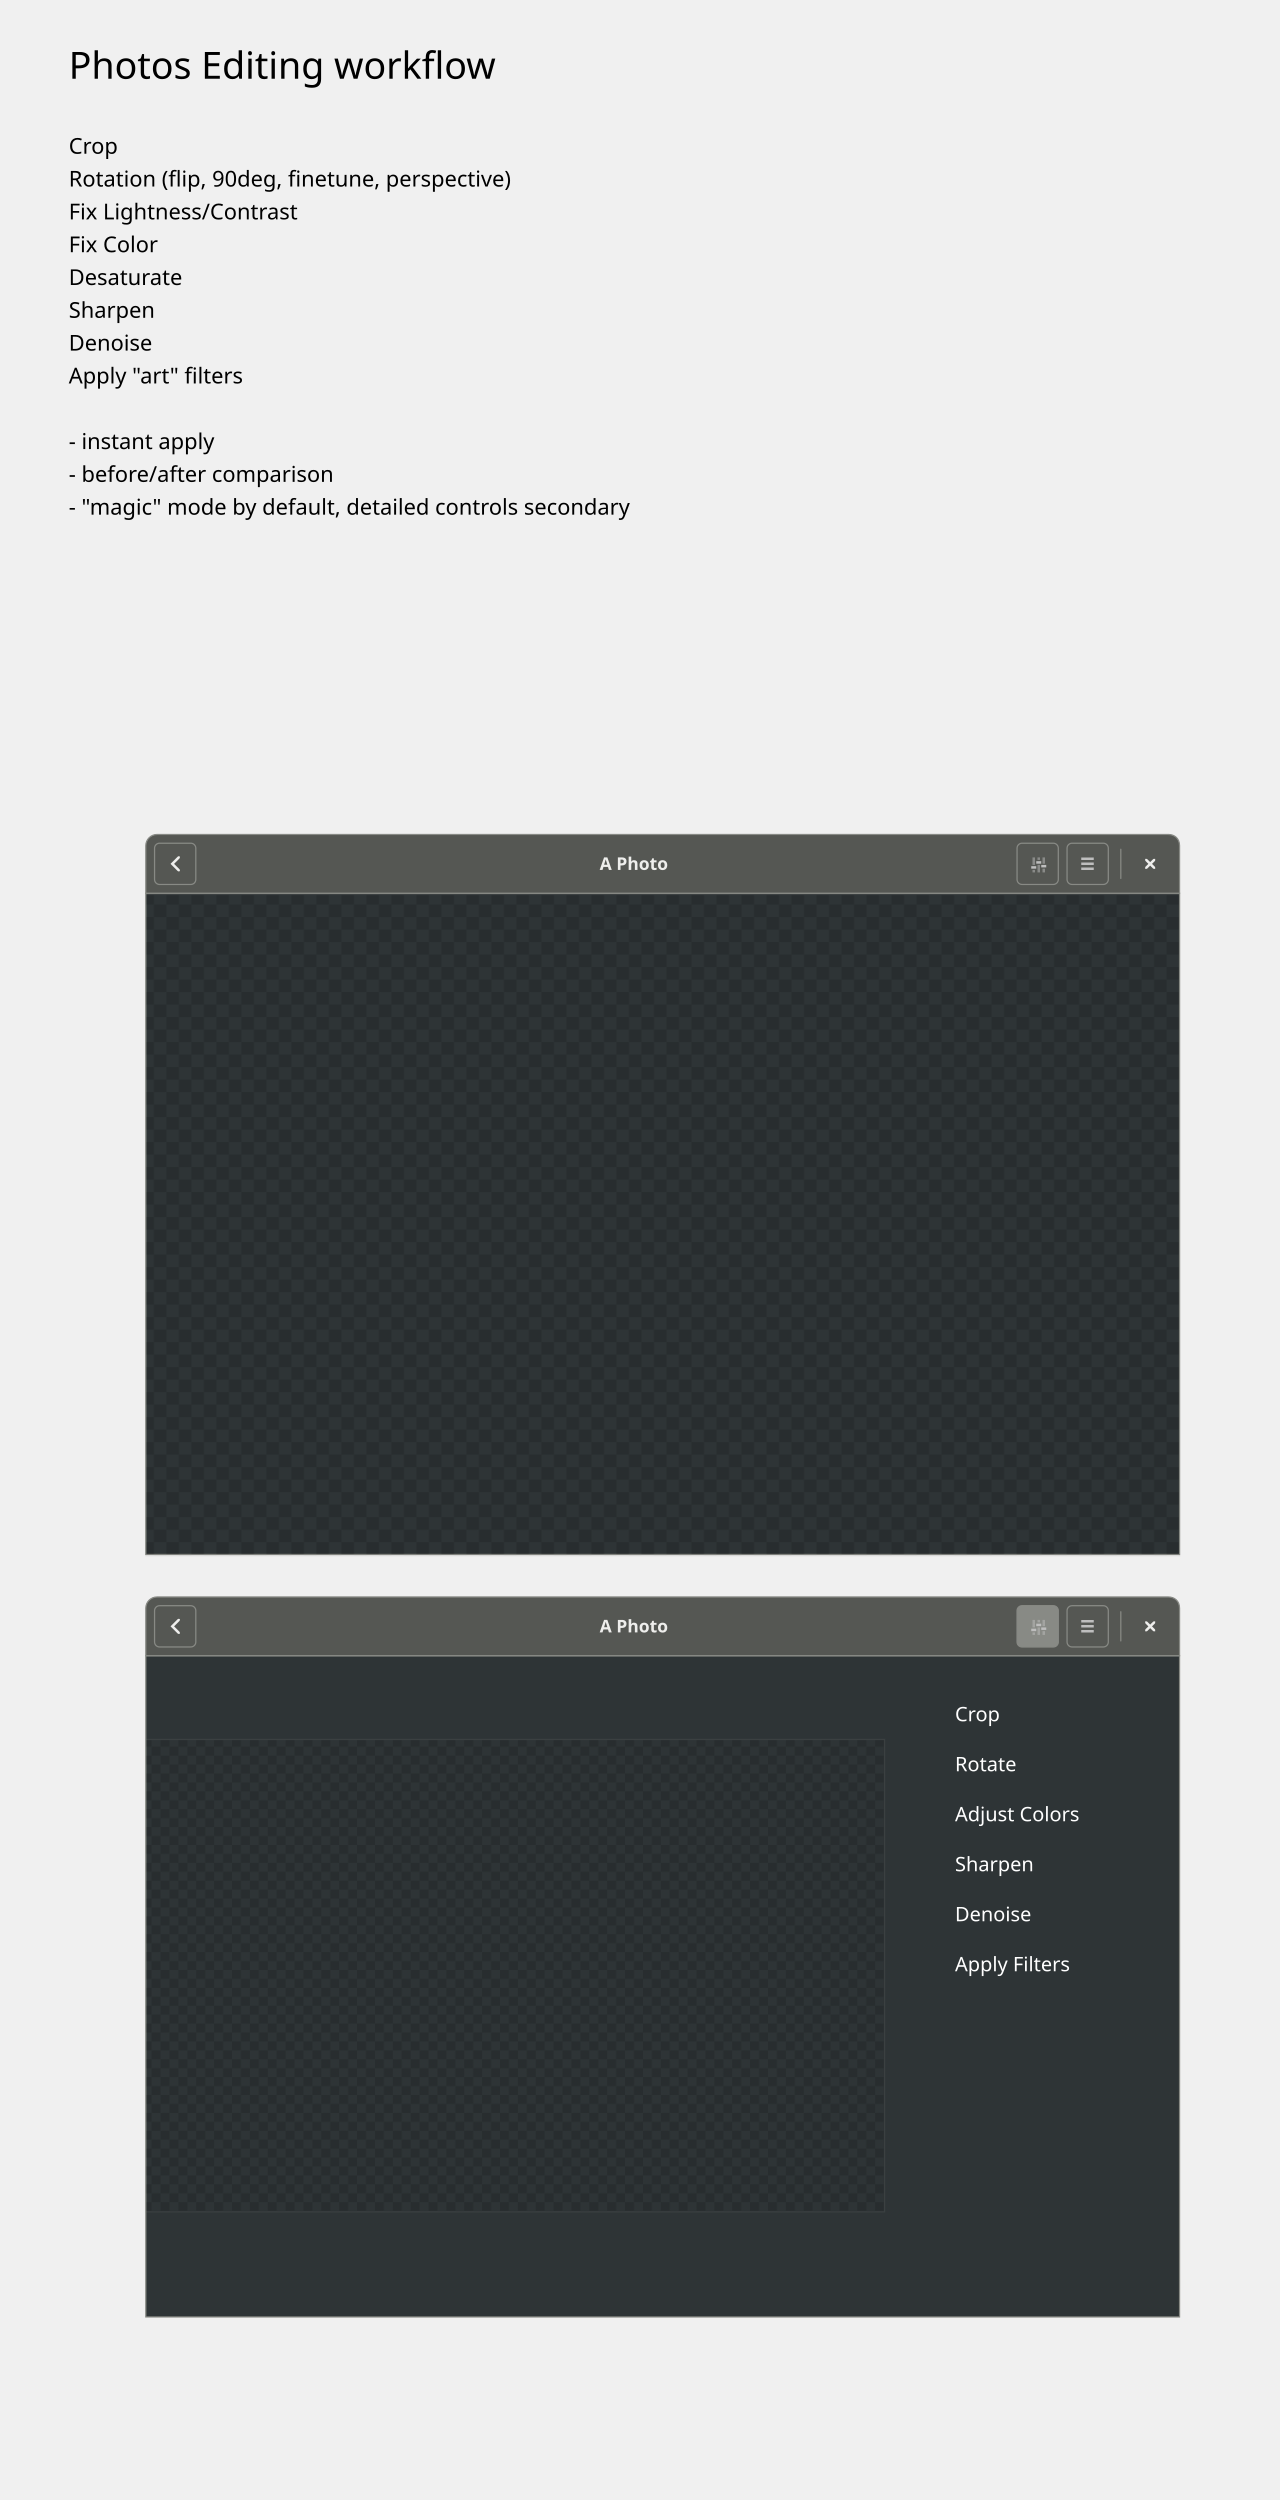
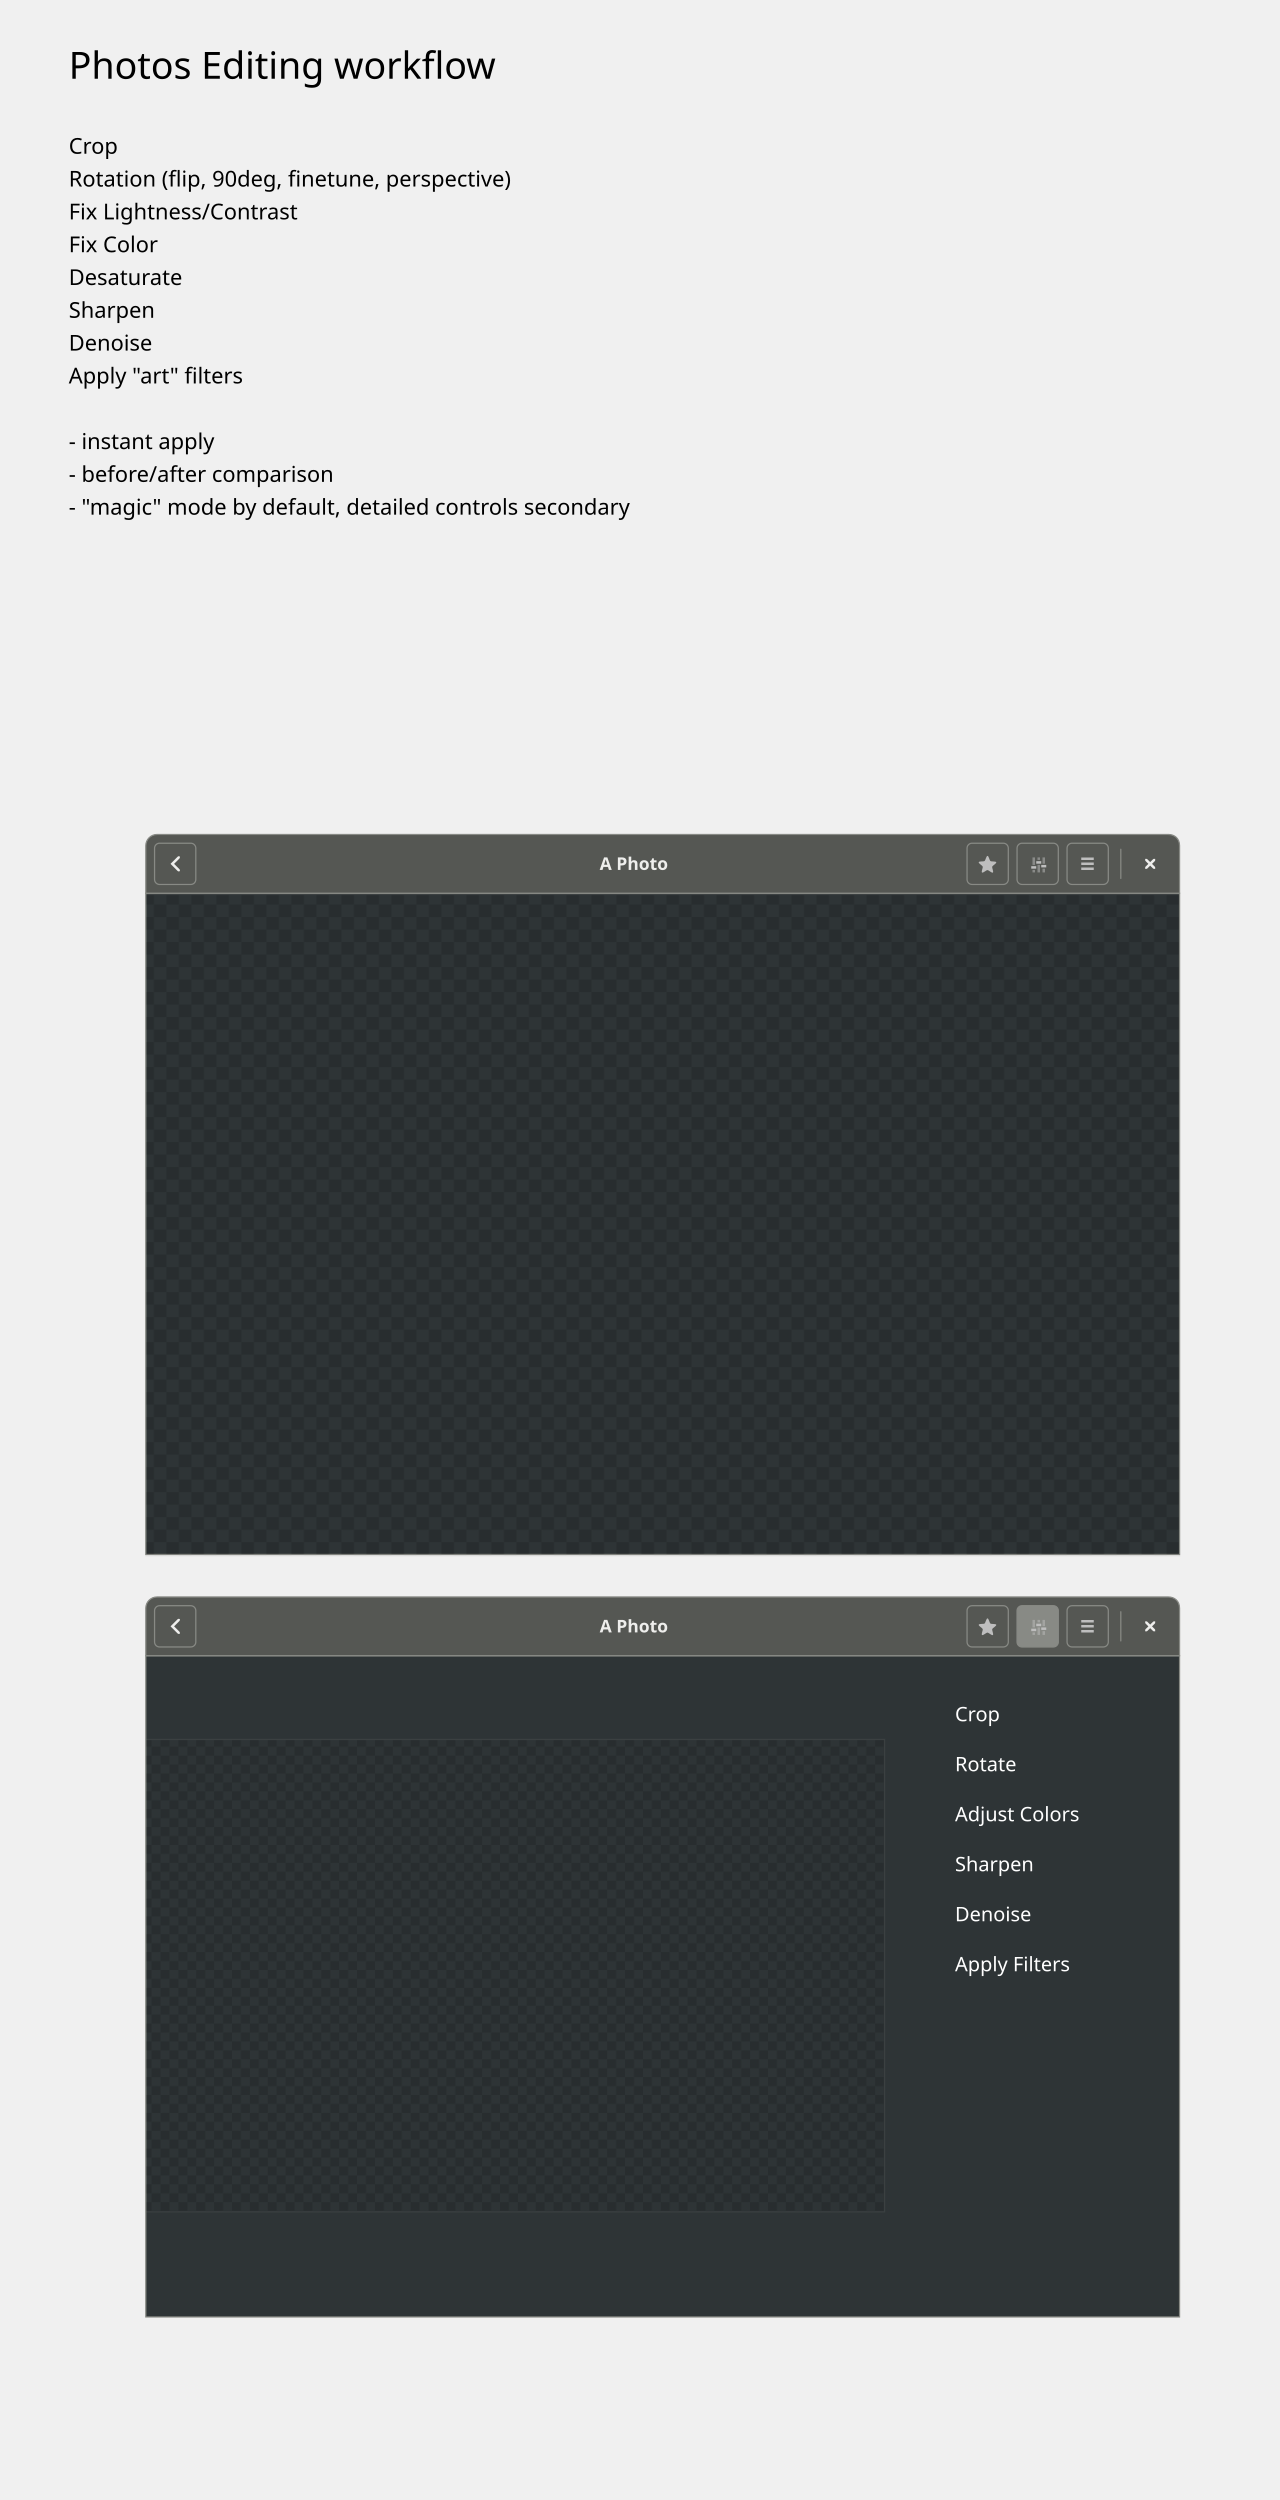
<svg xmlns="http://www.w3.org/2000/svg" xmlns:xlink="http://www.w3.org/1999/xlink" width="1024" height="2000" viewBox="0 0 1024 2000" id="svg11499" version="1.1">
  <defs id="defs11501">
    <pattern xlink:href="#pattern41901" id="pattern44504" patternTransform="matrix(7.146312,0,0,7.14437,29.53571,-1023.319)" />
    <pattern xlink:href="#pattern41901" id="pattern44502" patternTransform="matrix(10.00132,0,0,10.00132,-0.01369963,-608.4945)" />
    <pattern xlink:href="#Checkerboard" id="pattern41901" patternTransform="matrix(7.569528,0,0,7.567875,25.15541,-861.6189)" />
    <pattern id="Checkerboard" patternTransform="translate(0,0) scale(10,10)" height="2" width="2" patternUnits="userSpaceOnUse">
      <rect id="rect7819" height="1" width="1" y="0" x="0" style="fill:black;stroke:none" />
      <rect id="rect7821" height="1" width="1" y="1" x="1" style="fill:black;stroke:none" />
    </pattern>
  </defs>
  <g id="layer1" transform="translate(0,947.6376)">
    <g id="g8572" transform="translate(13.1428,4195.071)">
      <path style="display:inline;fill:#2e3436;fill-opacity:1;fill-rule:evenodd;stroke:#888a85;stroke-width:1;stroke-linecap:square;stroke-miterlimit:4;stroke-dashoffset:0;stroke-opacity:1" d="m 103.5,-3818.138 827,0 0,529 -827,0 z" id="rect8574" />
      <path style="display:inline;opacity:0.139;fill:url(#pattern44504);fill-opacity:1;fill-rule:evenodd;stroke:#888a85;stroke-width:1;stroke-linecap:square;stroke-miterlimit:4;stroke-dashoffset:0;stroke-opacity:1" d="m 103.5,-3751.138 591,0 0,377.937 -591,0 z" id="rect8576" />
      <path id="path8578" d="m 112.5,-3865.138 809,0 c 4.986,0 9,3.209 9,9 l 0,38 -9,0 -809,0 -9,0 0,-38 c 0,-4.986 4.014,-9 9,-9 z" style="display:inline;fill:#555753;fill-opacity:1;fill-rule:evenodd;stroke:#888a85;stroke-width:1;stroke-linecap:square;stroke-miterlimit:4;stroke-dashoffset:0;stroke-opacity:1" />
      <g style="display:inline;fill:#eeeeec" transform="translate(899.0016,-3849.638)" id="g8580">
        <g transform="translate(-60,-518)" id="g8582" style="display:inline;fill:#eeeeec" />
        <g style="fill:#eeeeec" transform="translate(-60,-518)" id="g8584" />
        <g style="fill:#eeeeec" transform="translate(-60,-518)" id="g8586" />
        <g style="fill:#eeeeec" transform="translate(-60,-518)" id="g8588">
          <g transform="translate(19,-242)" id="g8590" style="display:inline;fill:#eeeeec">
            <path d="m 45,764 1,0 c 0.01,-1.2e-4 0.021,-4.6e-4 0.031,0 0.255,0.011 0.51,0.129 0.688,0.312 L 49,766.594 51.312,764.312 C 51.578,764.082 51.759,764.007 52,764 l 1,0 0,1 c 0,0.286 -0.034,0.551 -0.25,0.75 l -2.281,2.281 2.25,2.25 C 52.907,770.469 53,770.735 53,771 l 0,1 -1,0 c -0.265,-10e-6 -0.531,-0.093 -0.719,-0.281 L 49,769.438 46.719,771.719 C 46.531,771.907 46.265,772 46,772 l -1,0 0,-1 c -3e-6,-0.265 0.093,-0.531 0.281,-0.719 l 2.281,-2.25 L 45.281,765.75 C 45.071,765.555 44.978,765.281 45,765 l 0,-1 z" id="path8592" style="color:#bebebe;font-style:normal;font-variant:normal;font-weight:normal;font-stretch:normal;font-size:medium;line-height:normal;font-family:'Andale Mono';-inkscape-font-specification:'Andale Mono';text-indent:0;text-align:start;text-decoration:none;text-decoration-line:none;letter-spacing:normal;word-spacing:normal;text-transform:none;direction:ltr;block-progression:tb;writing-mode:lr-tb;text-anchor:start;display:inline;overflow:visible;visibility:visible;fill:#eeeeec;fill-opacity:1;fill-rule:nonzero;stroke:none;stroke-width:1.781;marker:none;enable-background:new" />
          </g>
        </g>
        <g style="fill:#eeeeec" transform="translate(-60,-518)" id="g8594" />
        <g style="fill:#eeeeec" transform="translate(-60,-518)" id="g8596" />
        <g style="fill:#eeeeec" transform="translate(-60,-518)" id="g8598" />
      </g>
      <path id="path8600" d="m 883.503,-3853.287 0,23.299" style="display:inline;fill:#888a85;stroke:#888a85;stroke-width:1;stroke-linecap:round;stroke-linejoin:miter;stroke-miterlimit:4;stroke-dasharray:none;stroke-opacity:1" />
      <g style="display:inline;fill:#babdb6" transform="translate(119.4064,-3849.66)" id="g8602">
        <g transform="translate(-121.0002,-667)" id="g8604" style="display:inline;fill:#babdb6" />
        <g style="fill:#babdb6" transform="translate(-121.0002,-667)" id="g8606" />
        <g style="fill:#babdb6" transform="translate(-121.0002,-667)" id="g8608" />
        <g style="fill:#babdb6" transform="translate(-121.0002,-667)" id="g8610" />
        <g style="fill:#babdb6" transform="translate(-121.0002,-667)" id="g8612" />
        <g transform="translate(-121.0002,-667)" id="g8614" style="display:inline;fill:#babdb6" />
        <g transform="translate(-121.0002,-667)" id="g8616" style="display:inline;fill:#babdb6" />
        <g transform="translate(-121.0002,-667)" id="g8618" style="display:inline;fill:#babdb6" />
        <g transform="translate(-121.0002,-667)" id="g8620" style="display:inline;fill:#babdb6">
          <path d="m 125,673 0,2 6.5,0 c 0.84,0 1.5,0.66 1.5,1.5 0,0.84 -0.66,1.5 -1.5,1.5 l -0.5,0 0,2 0.5,0 c 1.921,0 3.5,-1.579 3.5,-3.5 0,-1.921 -1.579,-3.5 -3.5,-3.5 l -6.5,0 z" id="path8622" style="color:#000000;font-style:normal;font-variant:normal;font-weight:normal;font-stretch:normal;font-size:medium;line-height:normal;font-family:Sans;-inkscape-font-specification:Sans;text-indent:0;text-align:start;text-decoration:none;text-decoration-line:none;letter-spacing:normal;word-spacing:normal;text-transform:none;direction:ltr;block-progression:tb;writing-mode:lr-tb;baseline-shift:baseline;text-anchor:start;display:inline;overflow:visible;visibility:visible;fill:#babdb6;fill-opacity:1;stroke:none;stroke-width:2;marker:none;enable-background:accumulate" />
          <path d="m 128,670.022 0,1 c 0,0.257 -0.13,0.528 -0.312,0.719 l -2.281,2.281 2.281,2.281 c 0.183,0.19 0.312,0.462 0.312,0.719 l 0,1 -1,0 c -0.309,0 -0.552,-0.09 -0.75,-0.281 l -3.656,-3.719 3.656,-3.719 c 0.198,-0.191 0.441,-0.281 0.75,-0.281 z" id="path8624" style="color:#bebebe;font-style:normal;font-variant:normal;font-weight:normal;font-stretch:normal;font-size:medium;line-height:normal;font-family:'Bitstream Vera Sans';-inkscape-font-specification:'Bitstream Vera Sans';text-indent:0;text-align:start;text-decoration:none;text-decoration-line:none;letter-spacing:normal;word-spacing:normal;text-transform:none;direction:ltr;block-progression:tb;writing-mode:lr-tb;text-anchor:start;display:inline;overflow:visible;visibility:visible;fill:#babdb6;fill-opacity:1;stroke:none;stroke-width:2;marker:none;enable-background:accumulate" />
        </g>
      </g>
      <text id="text8626" y="-3836.78" x="506.681" style="font-style:normal;font-variant:normal;font-weight:bold;font-stretch:normal;font-size:14px;line-height:125%;font-family:Cantarell;-inkscape-font-specification:'Sans Bold';text-align:center;letter-spacing:0px;word-spacing:0px;text-anchor:middle;display:inline;fill:#eeeeec;fill-opacity:1;stroke:none" xml:space="preserve">
        <tspan y="-3836.78" x="506.681" id="tspan8628">A Photo</tspan>
      </text>
      <rect ry="4" rx="4" y="-3858.138" x="110.5" height="33" width="33" id="rect8630" style="display:inline;fill:#555753;fill-opacity:1;fill-rule:evenodd;stroke:#888a85;stroke-width:1;stroke-linecap:square;stroke-miterlimit:4;stroke-dasharray:none;stroke-dashoffset:0;stroke-opacity:1" />
      <rect style="display:inline;fill:#555753;fill-opacity:1;fill-rule:evenodd;stroke:#888a85;stroke-width:1;stroke-linecap:square;stroke-miterlimit:4;stroke-dasharray:none;stroke-dashoffset:0;stroke-opacity:1" id="rect8636" width="116.5" height="33" x="245" y="3296.138" rx="4" ry="4" transform="scale(-1,-1)" />
      <text id="text8650" y="-3307.787" x="-345.509" style="font-style:normal;font-variant:normal;font-weight:normal;font-stretch:normal;font-size:14px;line-height:125%;font-family:Cantarell;-inkscape-font-specification:Cantarell;text-align:start;letter-spacing:0px;word-spacing:0px;text-anchor:start;display:inline;fill:#eeeeec;fill-opacity:1;stroke:none" xml:space="preserve">
        <tspan y="-3307.787" x="-345.509" id="tspan8652">Add to Album</tspan>
      </text>
      <rect style="display:inline;fill:#555753;fill-opacity:1;fill-rule:evenodd;stroke:#888a85;stroke-width:1;stroke-linecap:square;stroke-miterlimit:4;stroke-dasharray:none;stroke-dashoffset:0;stroke-opacity:1" id="rect8654" width="33" height="33" x="99.5" y="3296.138" rx="4" ry="4" transform="scale(-1,-1)" />
      <g style="display:inline;fill:#eeeeec" transform="translate(-123.5,-3320.638)" id="g8656">
        <g id="g8658" style="display:inline;fill:#eeeeec" transform="translate(-481.0002,-175)" />
        <g style="fill:#eeeeec" id="g8660" transform="translate(-481.0002,-175)" />
        <g style="fill:#eeeeec" id="g8662" transform="translate(-481.0002,-175)" />
        <g style="fill:#eeeeec" id="g8664" transform="translate(-481.0002,-175)">
          <path d="m 484,180 0,9 9,0 0,-9 2,0 0,9 c 0,2 -2,2 -2,2 l -9,0 c -2,0 -2,-2 -2,-2 l 0,-9 z m 4,1 1,0 0,6 -1,0 z m 2,0 1,0 0,6 -1,0 z m -4,0 1,0 0,6 -1,0 z m -1,-6 c -2,0 -2,2 -2,2 l -2,0 0,2 15,0 0,-2 -2,0 c 0,-2 -2,-2 -2,-2 l -7,0 z m 0,1 7,0 0,1 -7,0 0,-1 z" id="path8666" style="fill:#eeeeec;fill-opacity:1;stroke:none" />
        </g>
        <g style="fill:#eeeeec" id="g8668" transform="translate(-481.0002,-175)" />
        <g id="g8670" style="display:inline;fill:#eeeeec" transform="translate(-481.0002,-175)" />
        <g id="g8672" style="display:inline;fill:#eeeeec" transform="translate(-481.0002,-175)" />
        <g id="g8674" style="display:inline;fill:#eeeeec" transform="translate(-481.0002,-175)" />
        <g id="g8676" style="display:inline;fill:#eeeeec" transform="translate(-481.0002,-175)" />
      </g>
      <g id="g9797" transform="translate(-473,0)">
        <rect style="display:inline;fill:#555753;fill-opacity:1;fill-rule:evenodd;stroke:#888a85;stroke-width:1;stroke-linecap:square;stroke-miterlimit:4;stroke-dasharray:none;stroke-dashoffset:0;stroke-opacity:1" id="rect8678" width="33" height="33" x="-308.5" y="3296.138" rx="4" ry="4" transform="scale(-1,-1)" />
        <g id="g8680" transform="translate(284.0107,-3320.056)" style="display:inline;fill:#eeeeec">
          <g style="display:inline;fill:#eeeeec" id="g8682" transform="translate(-41.0002,-397)">
            <g id="g8684" transform="translate(-186.9996,-599)" style="fill:#eeeeec" />
            <path style="color:#000000;display:inline;overflow:visible;visibility:visible;fill:#eeeeec;fill-opacity:1;fill-rule:nonzero;stroke:none;stroke-width:2;marker:none;enable-background:accumulate" id="path8686" d="m 530.949,186.709 c -0.779,0.552 -3.158,-1.906 -4.113,-1.918 -0.955,-0.012 -3.395,2.386 -4.161,1.815 -0.766,-0.571 0.837,-3.592 0.553,-4.504 -0.284,-0.912 -3.318,-2.492 -3.012,-3.396 0.306,-0.905 3.675,-0.314 4.454,-0.866 0.78,-0.552 1.344,-3.926 2.3,-3.914 0.955,0.012 1.434,3.398 2.2,3.969 0.766,0.571 4.149,0.065 4.433,0.977 0.284,0.912 -2.788,2.414 -3.095,3.319 -0.307,0.905 1.22,3.966 0.44,4.518 z" transform="matrix(1.047211,-0.00871584,0.00871584,1.047211,-504.3543,220.1542)" />
          </g>
          <g id="g8688" transform="translate(-41.0002,-397)" style="fill:#eeeeec" />
          <g id="g8690" transform="translate(-41.0002,-397)" style="fill:#eeeeec" />
          <g id="g8692" transform="translate(-41.0002,-397)" style="fill:#eeeeec" />
          <g id="g8694" transform="translate(-41.0002,-397)" style="fill:#eeeeec" />
          <g id="g8696" transform="translate(-41.0002,-397)" style="fill:#eeeeec" />
          <g style="display:inline;fill:#eeeeec" id="g8698" transform="translate(-41.0002,-397)" />
          <g style="display:inline;fill:#eeeeec" id="g8700" transform="translate(-41.0002,-397)" />
        </g>
      </g>
      <g id="g9811" transform="translate(-473,0)">
        <rect transform="scale(-1,-1)" ry="4" rx="4" y="3296.138" x="-268.5" height="33" width="33" id="rect8702" style="display:inline;fill:#555753;fill-opacity:1;fill-rule:evenodd;stroke:#888a85;stroke-width:1;stroke-linecap:square;stroke-miterlimit:4;stroke-dasharray:none;stroke-dashoffset:0;stroke-opacity:1" />
        <g style="display:inline" transform="translate(-102.1907,-4283.816)" id="g24870-7-2">
          <g id="g24872-6-2">
            <rect y="963.178" x="346.191" height="16" width="16" id="rect24874-9-5" style="color:#bebebe;display:inline;overflow:visible;visibility:visible;fill:none;stroke:none;stroke-width:2;marker:none;enable-background:accumulate" />
          </g>
          <circle r="1.969" cy="178.031" cx="289.031" transform="matrix(1.507937,0,0,1.507937,-86.64987,702.687)" id="path24876-5-1" style="color:#000000;display:inline;overflow:visible;visibility:visible;fill:#eeeeec;fill-opacity:1;fill-rule:nonzero;stroke:none;stroke-width:1;marker:none;enable-background:new" />
          <circle r="1.969" cy="178.031" cx="289.031" style="color:#000000;display:inline;overflow:visible;visibility:visible;fill:#eeeeec;fill-opacity:1;fill-rule:nonzero;stroke:none;stroke-width:1;marker:none;enable-background:new" id="path18806" transform="matrix(1.507937,0,0,1.507937,-76.68132,707.687)" />
          <circle r="1.969" cy="178.031" cx="289.031" transform="matrix(1.507937,0,0,1.507937,-76.68132,697.687)" id="path18808" style="color:#000000;display:inline;overflow:visible;visibility:visible;fill:#eeeeec;fill-opacity:1;fill-rule:nonzero;stroke:none;stroke-width:1;marker:none;enable-background:new" />
          <path style="color:#000000;display:inline;overflow:visible;visibility:visible;fill:none;stroke:#eeeeec;stroke-width:2;stroke-miterlimit:4;stroke-dasharray:none;stroke-opacity:1;marker:none;enable-background:accumulate" d="m 359.242,966.223 -10.05,4.895 10.05,5.06" id="path18810" />
        </g>
      </g>
      <g style="display:inline;fill:#eeeeec" transform="matrix(0,1,-1,0,134.6911,-3849.626)" id="g8756">
        <g id="g8758" style="display:inline;fill:#eeeeec" transform="translate(-181.0002,-747)" />
        <g style="fill:#eeeeec" id="g8760" transform="translate(-181.0002,-747)" />
        <g style="fill:#eeeeec" id="g8762" transform="translate(-181.0002,-747)" />
        <g style="fill:#eeeeec" id="g8764" transform="translate(-181.0002,-747)" />
        <g style="fill:#eeeeec" id="g8766" transform="translate(-181.0002,-747)" />
        <g id="g8768" style="display:inline;fill:#eeeeec" transform="translate(-181.0002,-747)" />
        <g id="g8770" style="display:inline;fill:#eeeeec" transform="translate(-181.0002,-747)" />
        <g id="g8772" style="display:inline;fill:#eeeeec" transform="translate(-181.0002,-747)" />
        <g id="g8774" style="display:inline;fill:#eeeeec" transform="translate(-181.0002,-747)">
          <path d="m 183.781,751 a 1,1 0 0 0 -0.5,1.719 l 5,5 0.719,0.688 0.719,-0.688 5,-5 a 1.016,1.016 0 1 0 -1.438,-1.438 L 189,755.562 184.719,751.281 A 1,1 0 0 0 183.781,751 Z" id="path8776" style="color:#000000;font-style:normal;font-variant:normal;font-weight:normal;font-stretch:normal;font-size:medium;line-height:normal;font-family:Sans;-inkscape-font-specification:Sans;text-indent:0;text-align:start;text-decoration:none;text-decoration-line:none;letter-spacing:normal;word-spacing:normal;text-transform:none;direction:ltr;block-progression:tb;writing-mode:lr-tb;baseline-shift:baseline;text-anchor:start;display:inline;overflow:visible;visibility:visible;fill:#eeeeec;fill-opacity:1;stroke:none;stroke-width:2;marker:none;enable-background:accumulate" />
          <rect height="1" id="rect8778" rx="1" ry="1" style="fill:#eeeeec;fill-opacity:1;stroke:none" transform="matrix(0,-1,-1,0,0,0)" width="1" x="-752" y="-195" />
          <rect height="1" id="rect8780" rx="1" ry="1" style="fill:#eeeeec;fill-opacity:1;stroke:none" transform="matrix(0,-1,-1,0,0,0)" width="1" x="-752" y="-184" />
        </g>
      </g>
      <text xml:space="preserve" style="color:#000000;font-style:normal;font-variant:normal;font-weight:normal;font-stretch:normal;font-size:30px;line-height:125%;font-family:Cantarell;-inkscape-font-specification:'Cantarell, Normal';text-indent:0;text-align:start;text-decoration:none;text-decoration-line:none;letter-spacing:0px;word-spacing:0px;text-transform:none;direction:ltr;block-progression:tb;writing-mode:lr-tb;baseline-shift:baseline;text-anchor:start;display:inline;overflow:visible;visibility:visible;fill:#000000;fill-opacity:1;fill-rule:nonzero;stroke:none;stroke-width:1;stroke-linecap:butt;stroke-linejoin:miter;stroke-opacity:1;marker:none;marker-start:none;marker-mid:none;marker-end:none;enable-background:accumulate" x="41.857" y="-5079.709" id="text12306">
        <tspan id="tspan12308" x="41.857" y="-5079.709">Photos Editing workflow</tspan>
      </text>
      <text xml:space="preserve" style="color:#000000;font-style:normal;font-variant:normal;font-weight:normal;font-stretch:normal;font-size:17.5px;line-height:150%;font-family:Cantarell;-inkscape-font-specification:'Cantarell, Normal';text-indent:0;text-align:start;text-decoration:none;text-decoration-line:none;letter-spacing:0px;word-spacing:0px;text-transform:none;direction:ltr;block-progression:tb;writing-mode:lr-tb;baseline-shift:baseline;text-anchor:start;display:inline;overflow:visible;visibility:visible;fill:#000000;fill-opacity:1;fill-rule:nonzero;stroke:none;stroke-width:1;stroke-linecap:butt;stroke-linejoin:miter;stroke-opacity:1;marker:none;marker-start:none;marker-mid:none;marker-end:none;enable-background:accumulate" x="41.857" y="-5019.709" id="text12314">
        <tspan id="tspan12316" x="41.857" y="-5019.709">Crop</tspan>
        <tspan x="41.857" y="-4993.459" id="tspan12357">Rotation (flip, 90deg, finetune, perspective)</tspan>
        <tspan x="41.857" y="-4967.209" id="tspan12355">Fix Lightness/Contrast</tspan>
        <tspan x="41.857" y="-4940.959" id="tspan12318">Fix Color</tspan>
        <tspan x="41.857" y="-4914.709" id="tspan12320">Desaturate</tspan>
        <tspan x="41.857" y="-4888.459" id="tspan12322">Sharpen</tspan>
        <tspan x="41.857" y="-4862.209" id="tspan12324">Denoise</tspan>
        <tspan x="41.857" y="-4835.959" id="tspan12326">Apply "art" filters</tspan>
        <tspan x="41.857" y="-4809.709" id="tspan12328" />
        <tspan x="41.857" y="-4783.459" id="tspan12330">- instant apply</tspan>
        <tspan x="41.857" y="-4757.209" id="tspan12332">- before/after comparison</tspan>
        <tspan x="41.857" y="-4730.959" id="tspan12334">- "magic" mode by default, detailed controls secondary</tspan>
      </text>
      <rect style="display:inline;fill:#555753;fill-opacity:1;fill-rule:evenodd;stroke:#888a85;stroke-width:1;stroke-linecap:square;stroke-miterlimit:4;stroke-dasharray:none;stroke-dashoffset:0;stroke-opacity:1" id="rect38150" width="33" height="33" x="840.5" y="-3858.138" rx="4" ry="4" />
      <rect ry="4" rx="4" y="-3858.138" x="800.5" height="33" width="33" id="rect38152" style="display:inline;fill:#888a85;fill-opacity:1;fill-rule:evenodd;stroke:#888a85;stroke-width:1;stroke-linecap:square;stroke-miterlimit:4;stroke-dasharray:none;stroke-dashoffset:0;stroke-opacity:1" />
      <g id="g7352" transform="translate(828.8572,-4125.709)" style="display:inline">
        <rect style="color:#bebebe;display:inline;overflow:visible;visibility:visible;fill:none;stroke:none;stroke-width:1;marker:none" id="rect7354" width="16" height="16" x="20" y="276" />
        <rect style="color:#bebebe;display:inline;overflow:visible;visibility:visible;fill:#bebebe;fill-opacity:1;stroke:none;stroke-width:1;marker:none" id="rect7356" width="10" height="2" x="23" y="279" />
        <rect style="color:#bebebe;display:inline;overflow:visible;visibility:visible;fill:#bebebe;fill-opacity:1;stroke:none;stroke-width:1;marker:none" id="rect7358" width="10" height="2" x="23" y="283" />
        <rect style="color:#bebebe;display:inline;overflow:visible;visibility:visible;fill:#bebebe;fill-opacity:1;stroke:none;stroke-width:1;marker:none" id="rect7360" width="10" height="2" x="23" y="287" />
      </g>
      <g transform="translate(766.8551,-4063.77)" style="display:inline" id="g6099">
        <rect ry="0" rx="0" y="215.061" x="43.002" height="16" width="16" id="rect12889" style="fill:none;stroke:none" />
        <rect style="color:#000000;display:inline;overflow:visible;visibility:visible;opacity:0.5;fill:#bebebe;fill-opacity:1;fill-rule:nonzero;stroke:none;stroke-width:1;marker:none;enable-background:new" id="rect58578" width="2" height="6" x="46" y="217" />
        <rect y="224" x="45" height="2" width="4" id="rect58598" style="color:#000000;display:inline;overflow:visible;visibility:visible;fill:#bebebe;fill-opacity:1;fill-rule:nonzero;stroke:none;stroke-width:1;marker:none;enable-background:new" />
        <rect style="color:#000000;display:inline;overflow:visible;visibility:visible;opacity:0.5;fill:#bebebe;fill-opacity:1;fill-rule:nonzero;stroke:none;stroke-width:1;marker:none;enable-background:new" id="rect58600" width="2" height="2" x="46" y="227" />
        <rect y="217" x="54" height="5" width="2" id="rect58602" style="color:#000000;display:inline;overflow:visible;visibility:visible;opacity:0.5;fill:#bebebe;fill-opacity:1;fill-rule:nonzero;stroke:none;stroke-width:1;marker:none;enable-background:new" />
        <rect style="color:#000000;display:inline;overflow:visible;visibility:visible;fill:#bebebe;fill-opacity:1;fill-rule:nonzero;stroke:none;stroke-width:1;marker:none;enable-background:new" id="rect58604" width="4" height="2" x="53" y="223" />
        <rect y="226" x="54" height="3" width="2" id="rect58606" style="color:#000000;display:inline;overflow:visible;visibility:visible;opacity:0.5;fill:#bebebe;fill-opacity:1;fill-rule:nonzero;stroke:none;stroke-width:1;marker:none;enable-background:new" />
        <rect y="-229" x="50" height="6" width="2" id="rect58614" style="color:#000000;display:inline;overflow:visible;visibility:visible;opacity:0.5;fill:#bebebe;fill-opacity:1;fill-rule:nonzero;stroke:none;stroke-width:1;marker:none;enable-background:new" transform="scale(1,-1)" />
        <rect style="color:#000000;display:inline;overflow:visible;visibility:visible;fill:#bebebe;fill-opacity:1;fill-rule:nonzero;stroke:none;stroke-width:1;marker:none;enable-background:new" id="rect58616" width="4" height="2" x="49" y="-222" transform="scale(1,-1)" />
        <rect y="-219" x="50" height="2" width="2" id="rect58618" style="color:#000000;display:inline;overflow:visible;visibility:visible;opacity:0.5;fill:#bebebe;fill-opacity:1;fill-rule:nonzero;stroke:none;stroke-width:1;marker:none;enable-background:new" transform="scale(1,-1)" />
      </g>
      <path id="path44382" d="m 103.5,-4428.138 827,0 0,529 -827,0 z" style="display:inline;fill:#2e3436;fill-opacity:1;fill-rule:evenodd;stroke:#888a85;stroke-width:1;stroke-linecap:square;stroke-miterlimit:4;stroke-dashoffset:0;stroke-opacity:1" />
      <path id="path44384" d="m 103.5,-4427.138 827.109,0 0,529.07 -827.109,0 z" style="display:inline;opacity:0.139;fill:url(#pattern44502);fill-opacity:1;fill-rule:evenodd;stroke:#888a85;stroke-width:1;stroke-linecap:square;stroke-miterlimit:4;stroke-dashoffset:0;stroke-opacity:1" />
      <path style="display:inline;fill:#555753;fill-opacity:1;fill-rule:evenodd;stroke:#888a85;stroke-width:1;stroke-linecap:square;stroke-miterlimit:4;stroke-dashoffset:0;stroke-opacity:1" d="m 112.5,-4475.138 809,0 c 4.986,0 9,3.209 9,9 l 0,38 -9,0 -809,0 -9,0 0,-38 c 0,-4.986 4.014,-9 9,-9 z" id="path44386" />
      <g id="g44388" transform="translate(899.0016,-4459.638)" style="display:inline;fill:#eeeeec">
        <g style="display:inline;fill:#eeeeec" id="g44390" transform="translate(-60,-518)" />
        <g id="g44392" transform="translate(-60,-518)" style="fill:#eeeeec" />
        <g id="g44394" transform="translate(-60,-518)" style="fill:#eeeeec" />
        <g id="g44396" transform="translate(-60,-518)" style="fill:#eeeeec">
          <g style="display:inline;fill:#eeeeec" id="g44398" transform="translate(19,-242)">
            <path style="color:#bebebe;font-style:normal;font-variant:normal;font-weight:normal;font-stretch:normal;font-size:medium;line-height:normal;font-family:'Andale Mono';-inkscape-font-specification:'Andale Mono';text-indent:0;text-align:start;text-decoration:none;text-decoration-line:none;letter-spacing:normal;word-spacing:normal;text-transform:none;direction:ltr;block-progression:tb;writing-mode:lr-tb;text-anchor:start;display:inline;overflow:visible;visibility:visible;fill:#eeeeec;fill-opacity:1;fill-rule:nonzero;stroke:none;stroke-width:1.781;marker:none;enable-background:new" id="path44400" d="m 45,764 1,0 c 0.01,-1.2e-4 0.021,-4.6e-4 0.031,0 0.255,0.011 0.51,0.129 0.688,0.312 L 49,766.594 51.312,764.312 C 51.578,764.082 51.759,764.007 52,764 l 1,0 0,1 c 0,0.286 -0.034,0.551 -0.25,0.75 l -2.281,2.281 2.25,2.25 C 52.907,770.469 53,770.735 53,771 l 0,1 -1,0 c -0.265,-10e-6 -0.531,-0.093 -0.719,-0.281 L 49,769.438 46.719,771.719 C 46.531,771.907 46.265,772 46,772 l -1,0 0,-1 c -3e-6,-0.265 0.093,-0.531 0.281,-0.719 l 2.281,-2.25 L 45.281,765.75 C 45.071,765.555 44.978,765.281 45,765 l 0,-1 z" />
          </g>
        </g>
        <g id="g44402" transform="translate(-60,-518)" style="fill:#eeeeec" />
        <g id="g44404" transform="translate(-60,-518)" style="fill:#eeeeec" />
        <g id="g44406" transform="translate(-60,-518)" style="fill:#eeeeec" />
      </g>
      <path style="display:inline;fill:#888a85;stroke:#888a85;stroke-width:1;stroke-linecap:round;stroke-linejoin:miter;stroke-miterlimit:4;stroke-dasharray:none;stroke-opacity:1" d="m 883.503,-4463.287 0,23.299" id="path44408" />
      <g id="g44410" transform="translate(119.4064,-4459.66)" style="display:inline;fill:#babdb6">
        <g style="display:inline;fill:#babdb6" id="g44412" transform="translate(-121.0002,-667)" />
        <g id="g44414" transform="translate(-121.0002,-667)" style="fill:#babdb6" />
        <g id="g44416" transform="translate(-121.0002,-667)" style="fill:#babdb6" />
        <g id="g44418" transform="translate(-121.0002,-667)" style="fill:#babdb6" />
        <g id="g44420" transform="translate(-121.0002,-667)" style="fill:#babdb6" />
        <g style="display:inline;fill:#babdb6" id="g44422" transform="translate(-121.0002,-667)" />
        <g style="display:inline;fill:#babdb6" id="g44424" transform="translate(-121.0002,-667)" />
        <g style="display:inline;fill:#babdb6" id="g44426" transform="translate(-121.0002,-667)" />
        <g style="display:inline;fill:#babdb6" id="g44428" transform="translate(-121.0002,-667)">
          <path style="color:#000000;font-style:normal;font-variant:normal;font-weight:normal;font-stretch:normal;font-size:medium;line-height:normal;font-family:Sans;-inkscape-font-specification:Sans;text-indent:0;text-align:start;text-decoration:none;text-decoration-line:none;letter-spacing:normal;word-spacing:normal;text-transform:none;direction:ltr;block-progression:tb;writing-mode:lr-tb;baseline-shift:baseline;text-anchor:start;display:inline;overflow:visible;visibility:visible;fill:#babdb6;fill-opacity:1;stroke:none;stroke-width:2;marker:none;enable-background:accumulate" id="path44430" d="m 125,673 0,2 6.5,0 c 0.84,0 1.5,0.66 1.5,1.5 0,0.84 -0.66,1.5 -1.5,1.5 l -0.5,0 0,2 0.5,0 c 1.921,0 3.5,-1.579 3.5,-3.5 0,-1.921 -1.579,-3.5 -3.5,-3.5 l -6.5,0 z" />
          <path style="color:#bebebe;font-style:normal;font-variant:normal;font-weight:normal;font-stretch:normal;font-size:medium;line-height:normal;font-family:'Bitstream Vera Sans';-inkscape-font-specification:'Bitstream Vera Sans';text-indent:0;text-align:start;text-decoration:none;text-decoration-line:none;letter-spacing:normal;word-spacing:normal;text-transform:none;direction:ltr;block-progression:tb;writing-mode:lr-tb;text-anchor:start;display:inline;overflow:visible;visibility:visible;fill:#babdb6;fill-opacity:1;stroke:none;stroke-width:2;marker:none;enable-background:accumulate" id="path44432" d="m 128,670.022 0,1 c 0,0.257 -0.13,0.528 -0.312,0.719 l -2.281,2.281 2.281,2.281 c 0.183,0.19 0.312,0.462 0.312,0.719 l 0,1 -1,0 c -0.309,0 -0.552,-0.09 -0.75,-0.281 l -3.656,-3.719 3.656,-3.719 c 0.198,-0.191 0.441,-0.281 0.75,-0.281 z" />
        </g>
      </g>
      <text xml:space="preserve" style="font-style:normal;font-variant:normal;font-weight:bold;font-stretch:normal;font-size:14px;line-height:125%;font-family:Cantarell;-inkscape-font-specification:'Sans Bold';text-align:center;letter-spacing:0px;word-spacing:0px;text-anchor:middle;display:inline;fill:#eeeeec;fill-opacity:1;stroke:none" x="506.681" y="-4446.78" id="text44434">
        <tspan id="tspan44436" x="506.681" y="-4446.78">A Photo</tspan>
      </text>
      <rect style="display:inline;fill:#555753;fill-opacity:1;fill-rule:evenodd;stroke:#888a85;stroke-width:1;stroke-linecap:square;stroke-miterlimit:4;stroke-dasharray:none;stroke-dashoffset:0;stroke-opacity:1" id="rect44438" width="33" height="33" x="110.5" y="-4468.138" rx="4" ry="4" />
      <g id="g44440" transform="matrix(0,1,-1,0,134.6911,-4459.626)" style="display:inline;fill:#eeeeec">
        <g transform="translate(-181.0002,-747)" style="display:inline;fill:#eeeeec" id="g44442" />
        <g transform="translate(-181.0002,-747)" id="g44444" style="fill:#eeeeec" />
        <g transform="translate(-181.0002,-747)" id="g44446" style="fill:#eeeeec" />
        <g transform="translate(-181.0002,-747)" id="g44448" style="fill:#eeeeec" />
        <g transform="translate(-181.0002,-747)" id="g44450" style="fill:#eeeeec" />
        <g transform="translate(-181.0002,-747)" style="display:inline;fill:#eeeeec" id="g44452" />
        <g transform="translate(-181.0002,-747)" style="display:inline;fill:#eeeeec" id="g44454" />
        <g transform="translate(-181.0002,-747)" style="display:inline;fill:#eeeeec" id="g44456" />
        <g transform="translate(-181.0002,-747)" style="display:inline;fill:#eeeeec" id="g44458">
          <path style="color:#000000;font-style:normal;font-variant:normal;font-weight:normal;font-stretch:normal;font-size:medium;line-height:normal;font-family:Sans;-inkscape-font-specification:Sans;text-indent:0;text-align:start;text-decoration:none;text-decoration-line:none;letter-spacing:normal;word-spacing:normal;text-transform:none;direction:ltr;block-progression:tb;writing-mode:lr-tb;baseline-shift:baseline;text-anchor:start;display:inline;overflow:visible;visibility:visible;fill:#eeeeec;fill-opacity:1;stroke:none;stroke-width:2;marker:none;enable-background:accumulate" id="path44460" d="m 183.781,751 a 1,1 0 0 0 -0.5,1.719 l 5,5 0.719,0.688 0.719,-0.688 5,-5 a 1.016,1.016 0 1 0 -1.438,-1.438 L 189,755.562 184.719,751.281 A 1,1 0 0 0 183.781,751 Z" />
          <rect y="-195" x="-752" width="1" transform="matrix(0,-1,-1,0,0,0)" style="fill:#eeeeec;fill-opacity:1;stroke:none" ry="1" rx="1" id="rect44462" height="1" />
          <rect y="-184" x="-752" width="1" transform="matrix(0,-1,-1,0,0,0)" style="fill:#eeeeec;fill-opacity:1;stroke:none" ry="1" rx="1" id="rect44464" height="1" />
        </g>
      </g>
      <rect ry="4" rx="4" y="-4468.138" x="840.5" height="33" width="33" id="rect44466" style="display:inline;fill:#555753;fill-opacity:1;fill-rule:evenodd;stroke:#888a85;stroke-width:1;stroke-linecap:square;stroke-miterlimit:4;stroke-dasharray:none;stroke-dashoffset:0;stroke-opacity:1" />
      <rect style="display:inline;fill:#555753;fill-opacity:1;fill-rule:evenodd;stroke:#888a85;stroke-width:1;stroke-linecap:square;stroke-miterlimit:4;stroke-dasharray:none;stroke-dashoffset:0;stroke-opacity:1" id="rect44468" width="33" height="33" x="800.5" y="-4468.138" rx="4" ry="4" />
      <g style="display:inline" transform="translate(828.8572,-4735.709)" id="g44470">
        <rect y="276" x="20" height="16" width="16" id="rect44472" style="color:#bebebe;display:inline;overflow:visible;visibility:visible;fill:none;stroke:none;stroke-width:1;marker:none" />
        <rect y="279" x="23" height="2" width="10" id="rect44474" style="color:#bebebe;display:inline;overflow:visible;visibility:visible;fill:#bebebe;fill-opacity:1;stroke:none;stroke-width:1;marker:none" />
        <rect y="283" x="23" height="2" width="10" id="rect44476" style="color:#bebebe;display:inline;overflow:visible;visibility:visible;fill:#bebebe;fill-opacity:1;stroke:none;stroke-width:1;marker:none" />
        <rect y="287" x="23" height="2" width="10" id="rect44478" style="color:#bebebe;display:inline;overflow:visible;visibility:visible;fill:#bebebe;fill-opacity:1;stroke:none;stroke-width:1;marker:none" />
      </g>
      <g id="g44480" style="display:inline" transform="translate(766.8551,-4673.77)">
        <rect style="fill:none;stroke:none" id="rect44482" width="16" height="16" x="43.002" y="215.061" rx="0" ry="0" />
        <rect y="217" x="46" height="6" width="2" id="rect44484" style="color:#000000;display:inline;overflow:visible;visibility:visible;opacity:0.5;fill:#bebebe;fill-opacity:1;fill-rule:nonzero;stroke:none;stroke-width:1;marker:none;enable-background:new" />
        <rect style="color:#000000;display:inline;overflow:visible;visibility:visible;fill:#bebebe;fill-opacity:1;fill-rule:nonzero;stroke:none;stroke-width:1;marker:none;enable-background:new" id="rect44486" width="4" height="2" x="45" y="224" />
        <rect y="227" x="46" height="2" width="2" id="rect44488" style="color:#000000;display:inline;overflow:visible;visibility:visible;opacity:0.5;fill:#bebebe;fill-opacity:1;fill-rule:nonzero;stroke:none;stroke-width:1;marker:none;enable-background:new" />
        <rect style="color:#000000;display:inline;overflow:visible;visibility:visible;opacity:0.5;fill:#bebebe;fill-opacity:1;fill-rule:nonzero;stroke:none;stroke-width:1;marker:none;enable-background:new" id="rect44490" width="2" height="5" x="54" y="217" />
        <rect y="223" x="53" height="2" width="4" id="rect44492" style="color:#000000;display:inline;overflow:visible;visibility:visible;fill:#bebebe;fill-opacity:1;fill-rule:nonzero;stroke:none;stroke-width:1;marker:none;enable-background:new" />
        <rect style="color:#000000;display:inline;overflow:visible;visibility:visible;opacity:0.5;fill:#bebebe;fill-opacity:1;fill-rule:nonzero;stroke:none;stroke-width:1;marker:none;enable-background:new" id="rect44494" width="2" height="3" x="54" y="226" />
        <rect transform="scale(1,-1)" style="color:#000000;display:inline;overflow:visible;visibility:visible;opacity:0.5;fill:#bebebe;fill-opacity:1;fill-rule:nonzero;stroke:none;stroke-width:1;marker:none;enable-background:new" id="rect44496" width="2" height="6" x="50" y="-229" />
        <rect transform="scale(1,-1)" y="-222" x="49" height="2" width="4" id="rect44498" style="color:#000000;display:inline;overflow:visible;visibility:visible;fill:#bebebe;fill-opacity:1;fill-rule:nonzero;stroke:none;stroke-width:1;marker:none;enable-background:new" />
        <rect transform="scale(1,-1)" style="color:#000000;display:inline;overflow:visible;visibility:visible;opacity:0.5;fill:#bebebe;fill-opacity:1;fill-rule:nonzero;stroke:none;stroke-width:1;marker:none;enable-background:new" id="rect44500" width="2" height="2" x="50" y="-219" />
      </g>
      <text xml:space="preserve" style="color:#000000;font-style:normal;font-variant:normal;font-weight:normal;font-stretch:normal;font-size:16px;line-height:125%;font-family:Cantarell;-inkscape-font-specification:Cantarell;text-indent:0;text-align:start;text-decoration:none;text-decoration-line:none;letter-spacing:0px;word-spacing:0px;text-transform:none;direction:ltr;block-progression:tb;writing-mode:lr-tb;baseline-shift:baseline;text-anchor:start;display:inline;overflow:visible;visibility:visible;fill:#ffffff;fill-opacity:1;fill-rule:nonzero;stroke:none;stroke-width:1;stroke-linecap:butt;stroke-linejoin:miter;stroke-opacity:1;marker:none;marker-start:none;marker-mid:none;marker-end:none;enable-background:accumulate" x="750.857" y="-3765.709" id="text44506">
        <tspan id="tspan44508" x="750.857" y="-3765.709">Crop</tspan>
      </text>
      <text id="text44510" y="-3725.709" x="750.857" style="color:#000000;font-style:normal;font-variant:normal;font-weight:normal;font-stretch:normal;font-size:16px;line-height:125%;font-family:Cantarell;-inkscape-font-specification:Cantarell;text-indent:0;text-align:start;text-decoration:none;text-decoration-line:none;letter-spacing:0px;word-spacing:0px;text-transform:none;direction:ltr;block-progression:tb;writing-mode:lr-tb;baseline-shift:baseline;text-anchor:start;display:inline;overflow:visible;visibility:visible;fill:#ffffff;fill-opacity:1;fill-rule:nonzero;stroke:none;stroke-width:1;stroke-linecap:butt;stroke-linejoin:miter;stroke-opacity:1;marker:none;marker-start:none;marker-mid:none;marker-end:none;enable-background:accumulate" xml:space="preserve">
        <tspan y="-3725.709" x="750.857" id="tspan44512">Rotate</tspan>
      </text>
      <text xml:space="preserve" style="color:#000000;font-style:normal;font-variant:normal;font-weight:normal;font-stretch:normal;font-size:16px;line-height:125%;font-family:Cantarell;-inkscape-font-specification:Cantarell;text-indent:0;text-align:start;text-decoration:none;text-decoration-line:none;letter-spacing:0px;word-spacing:0px;text-transform:none;direction:ltr;block-progression:tb;writing-mode:lr-tb;baseline-shift:baseline;text-anchor:start;display:inline;overflow:visible;visibility:visible;fill:#ffffff;fill-opacity:1;fill-rule:nonzero;stroke:none;stroke-width:1;stroke-linecap:butt;stroke-linejoin:miter;stroke-opacity:1;marker:none;marker-start:none;marker-mid:none;marker-end:none;enable-background:accumulate" x="750.857" y="-3685.709" id="text44514">
        <tspan id="tspan44516" x="750.857" y="-3685.709">Adjust Colors</tspan>
      </text>
      <text id="text44518" y="-3645.709" x="750.857" style="color:#000000;font-style:normal;font-variant:normal;font-weight:normal;font-stretch:normal;font-size:16px;line-height:125%;font-family:Cantarell;-inkscape-font-specification:Cantarell;text-indent:0;text-align:start;text-decoration:none;text-decoration-line:none;letter-spacing:0px;word-spacing:0px;text-transform:none;direction:ltr;block-progression:tb;writing-mode:lr-tb;baseline-shift:baseline;text-anchor:start;display:inline;overflow:visible;visibility:visible;fill:#ffffff;fill-opacity:1;fill-rule:nonzero;stroke:none;stroke-width:1;stroke-linecap:butt;stroke-linejoin:miter;stroke-opacity:1;marker:none;marker-start:none;marker-mid:none;marker-end:none;enable-background:accumulate" xml:space="preserve">
        <tspan y="-3645.709" x="750.857" id="tspan44520">Sharpen</tspan>
      </text>
      <text xml:space="preserve" style="color:#000000;font-style:normal;font-variant:normal;font-weight:normal;font-stretch:normal;font-size:16px;line-height:125%;font-family:Cantarell;-inkscape-font-specification:Cantarell;text-indent:0;text-align:start;text-decoration:none;text-decoration-line:none;letter-spacing:0px;word-spacing:0px;text-transform:none;direction:ltr;block-progression:tb;writing-mode:lr-tb;baseline-shift:baseline;text-anchor:start;display:inline;overflow:visible;visibility:visible;fill:#ffffff;fill-opacity:1;fill-rule:nonzero;stroke:none;stroke-width:1;stroke-linecap:butt;stroke-linejoin:miter;stroke-opacity:1;marker:none;marker-start:none;marker-mid:none;marker-end:none;enable-background:accumulate" x="750.857" y="-3605.709" id="text44522">
        <tspan id="tspan44524" x="750.857" y="-3605.709">Denoise</tspan>
      </text>
      <text id="text44526" y="-3565.709" x="750.857" style="color:#000000;font-style:normal;font-variant:normal;font-weight:normal;font-stretch:normal;font-size:16px;line-height:125%;font-family:Cantarell;-inkscape-font-specification:Cantarell;text-indent:0;text-align:start;text-decoration:none;text-decoration-line:none;letter-spacing:0px;word-spacing:0px;text-transform:none;direction:ltr;block-progression:tb;writing-mode:lr-tb;baseline-shift:baseline;text-anchor:start;display:inline;overflow:visible;visibility:visible;fill:#ffffff;fill-opacity:1;fill-rule:nonzero;stroke:none;stroke-width:1;stroke-linecap:butt;stroke-linejoin:miter;stroke-opacity:1;marker:none;marker-start:none;marker-mid:none;marker-end:none;enable-background:accumulate" xml:space="preserve">
        <tspan y="-3565.709" x="750.857" id="tspan44528">Apply Filters</tspan>
      </text>
+       <rect ry="4" rx="4" y="-4468.138" x="760.5" height="33" width="33" id="rect44530" style="display:inline;fill:#555753;fill-opacity:1;fill-rule:evenodd;stroke:#888a85;stroke-width:1;stroke-linecap:square;stroke-miterlimit:4;stroke-dasharray:none;stroke-dashoffset:0;stroke-opacity:1" />
+       <g id="g11908-1" transform="translate(540.8574,-5454.709)" style="display:inline">
+         <g id="g11910-1">
+           <rect y="996" x="228" height="16" width="16" id="rect11914-7" style="color:#bebebe;display:inline;overflow:visible;visibility:visible;fill:none;stroke:none;stroke-width:2;marker:none;enable-background:accumulate" />
+         </g>
+         <path style="color:#000000;display:inline;overflow:visible;visibility:visible;fill:#bebebe;fill-opacity:1;fill-rule:nonzero;stroke:none;stroke-width:2;marker:none;enable-background:accumulate" id="path11922-0" d="m 530.949,186.709 c -0.779,0.552 -3.158,-1.906 -4.113,-1.918 -0.955,-0.012 -3.395,2.386 -4.161,1.815 -0.766,-0.571 0.837,-3.592 0.553,-4.504 -0.284,-0.912 -3.318,-2.492 -3.012,-3.396 0.306,-0.905 3.675,-0.314 4.454,-0.866 0.78,-0.552 1.344,-3.926 2.3,-3.914 0.955,0.012 1.434,3.398 2.2,3.969 0.766,0.571 4.149,0.065 4.433,0.977 0.284,0.912 -2.788,2.414 -3.095,3.319 -0.307,0.905 1.22,3.966 0.44,4.518 z" transform="matrix(1.047211,-0.00871584,0.00871584,1.047211,-317.3547,819.1543)" />
+       </g>
+       <rect style="display:inline;fill:#555753;fill-opacity:1;fill-rule:evenodd;stroke:#888a85;stroke-width:1;stroke-linecap:square;stroke-miterlimit:4;stroke-dasharray:none;stroke-dashoffset:0;stroke-opacity:1" id="rect44578" width="33" height="33" x="760.5" y="-3858.138" rx="4" ry="4" />
+       <g style="display:inline" transform="translate(540.8574,-4844.709)" id="g44580">
+         <g id="g44582">
+           <rect style="color:#bebebe;display:inline;overflow:visible;visibility:visible;fill:none;stroke:none;stroke-width:2;marker:none;enable-background:accumulate" id="rect44584" width="16" height="16" x="228" y="996" />
+         </g>
+         <path transform="matrix(1.047211,-0.00871584,0.00871584,1.047211,-317.3547,819.1543)" d="m 530.949,186.709 c -0.779,0.552 -3.158,-1.906 -4.113,-1.918 -0.955,-0.012 -3.395,2.386 -4.161,1.815 -0.766,-0.571 0.837,-3.592 0.553,-4.504 -0.284,-0.912 -3.318,-2.492 -3.012,-3.396 0.306,-0.905 3.675,-0.314 4.454,-0.866 0.78,-0.552 1.344,-3.926 2.3,-3.914 0.955,0.012 1.434,3.398 2.2,3.969 0.766,0.571 4.149,0.065 4.433,0.977 0.284,0.912 -2.788,2.414 -3.095,3.319 -0.307,0.905 1.22,3.966 0.44,4.518 z" id="path44586" style="color:#000000;display:inline;overflow:visible;visibility:visible;fill:#bebebe;fill-opacity:1;fill-rule:nonzero;stroke:none;stroke-width:2;marker:none;enable-background:accumulate" />
+       </g>
    </g>
    <g id="g9789" transform="translate(1382.5,4146.91)">
      <path id="path8638" d="m 428.5,-3339.138 -82,0 -14,12 -12,-12 -92,0 c -3.324,0 -6,-2.676 -6,-6 l 0,-145 c 0,-3.324 2.676,-6 6,-6 l 200,0 c 3.324,0 6,2.676 6,6 l 0,145 c 0,3.324 -2.676,6 -6,6 z" style="display:inline;fill:#555753;fill-opacity:1;stroke:#888a85;stroke-width:1;stroke-linecap:round;stroke-miterlimit:4;stroke-opacity:1" />
      <text xml:space="preserve" style="font-style:normal;font-variant:normal;font-weight:normal;font-stretch:normal;font-size:14px;line-height:200%;font-family:Cantarell;-inkscape-font-specification:Cantarell;text-align:start;letter-spacing:0px;word-spacing:0px;text-anchor:start;display:inline;fill:#eeeeec;fill-opacity:1;stroke:none" x="237.05" y="-3472.183" id="text8640">
        <tspan id="tspan8642" x="237.05" y="-3472.183">Open with Image Viewer</tspan>
        <tspan x="237.05" y="-3444.183" id="tspan8644">Display On...</tspan>
        <tspan x="237.05" y="-3416.183" id="tspan8646">Set as Background</tspan>
        <tspan x="237.05" y="-3388.183" id="tspan9827">Print</tspan>
        <tspan x="237.05" y="-3360.183" id="tspan9829" />
        <tspan x="237.05" y="-3332.183" id="tspan8648" dy="-22">Properties</tspan>
      </text>
    </g>
  </g>
</svg>
